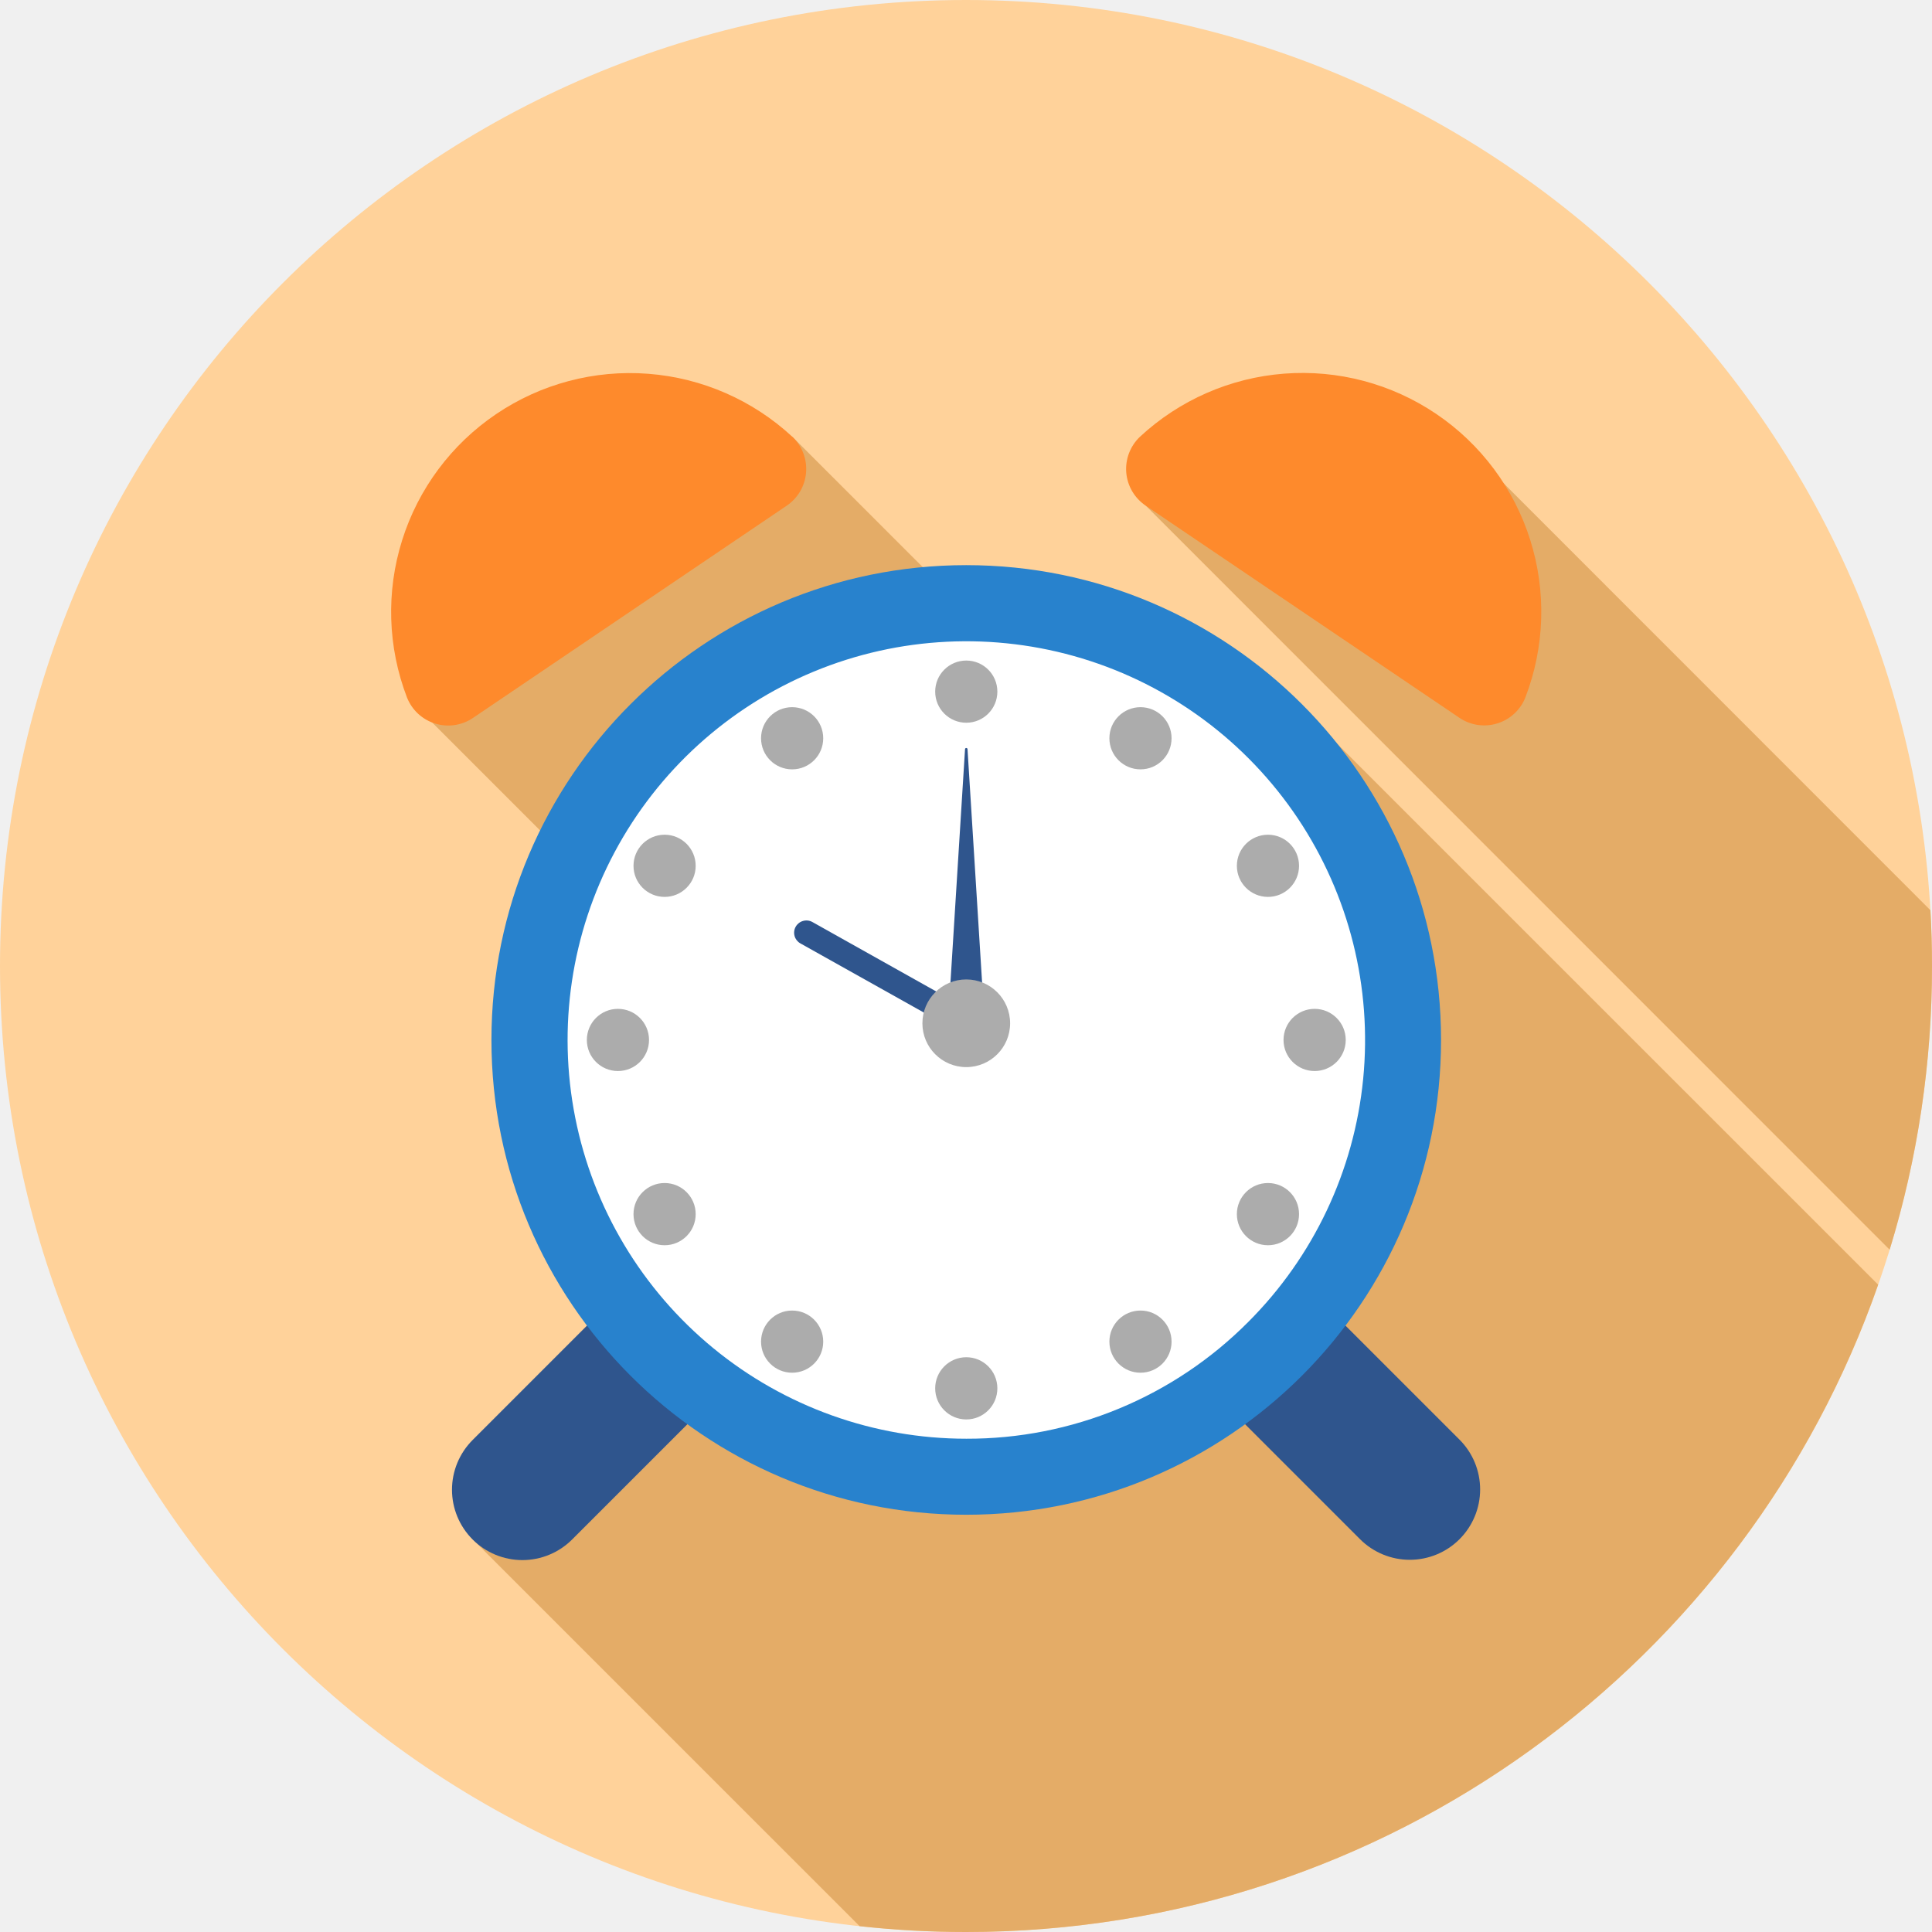
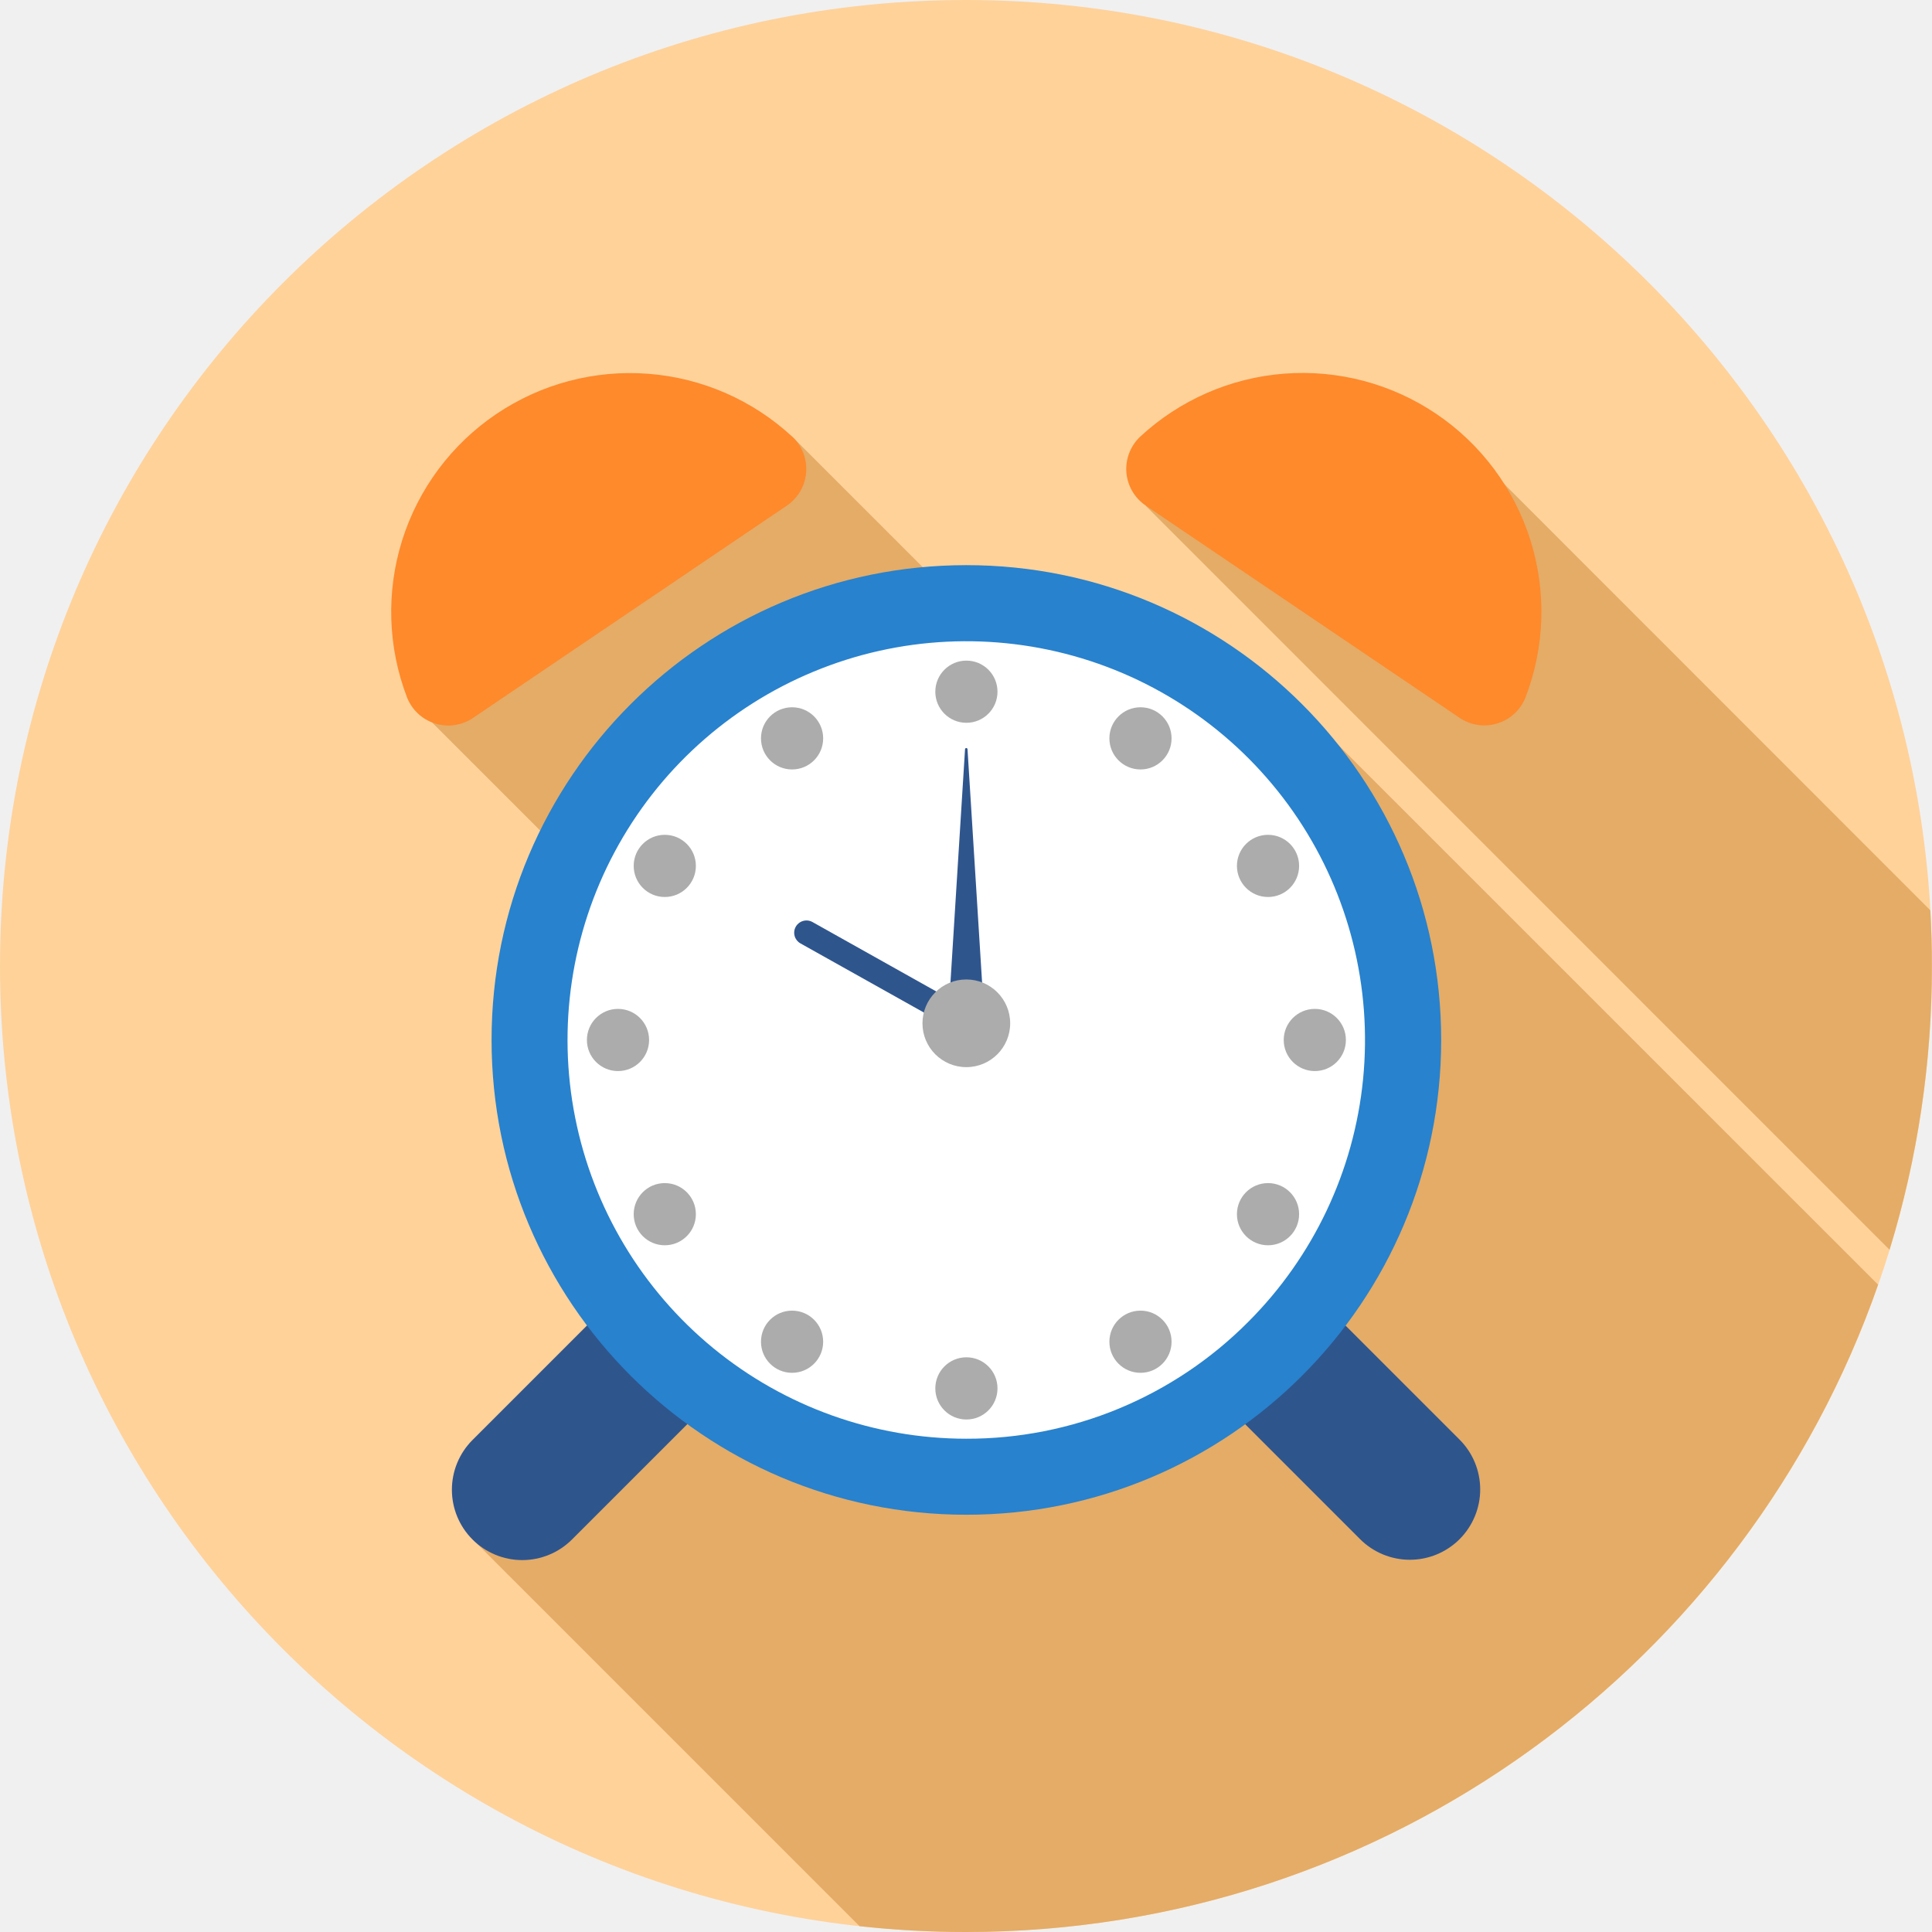
<svg xmlns="http://www.w3.org/2000/svg" width="60" height="60" viewBox="0 0 60 60" fill="none">
-   <g clip-path="url(#clip0_404_21248)">
+   <g clip-path="url(#clip0_1278_49492)">
    <path d="M30 60C46.569 60 60 46.569 60 30C60 13.431 46.569 0 30 0C13.431 0 0 13.431 0 30C0 46.569 13.431 60 30 60Z" fill="#FFD29A" />
-     <path d="M58.328 39.897C54.239 51.602 43.1 60 30 60C28.896 60 27.793 59.94 26.696 59.819L14.679 47.803L19.521 41.331C14.316 34.965 17.591 26.608 17.591 26.608L12.643 21.66L24.61 13.566L29.705 18.66L39.18 20.751L58.328 39.897Z" fill="#E4AC67" />
-     <path d="M60 30C60.003 32.986 59.56 35.956 58.685 38.811L35.582 15.703L45.014 13.326L59.951 28.268C59.984 28.841 60 29.418 60 30Z" fill="#E4AC67" />
-     <path d="M37.076 42.642L40.167 39.55L45.327 44.71C45.737 45.12 45.967 45.676 45.967 46.256C45.967 46.835 45.737 47.391 45.327 47.801C44.918 48.211 44.362 48.441 43.782 48.441C43.203 48.441 42.647 48.211 42.237 47.801L37.077 42.641L37.076 42.642Z" fill="#2F558D" />
-     <path d="M14.678 47.81C14.268 47.401 14.037 46.845 14.037 46.265C14.037 45.685 14.268 45.13 14.678 44.72L19.837 39.56L22.928 42.65L17.768 47.81C17.358 48.22 16.802 48.45 16.223 48.45C15.643 48.45 15.087 48.22 14.678 47.81Z" fill="#2F558D" />
-     <path d="M30.007 47.042C38.151 47.042 44.753 40.44 44.753 32.297C44.753 24.153 38.151 17.551 30.007 17.551C21.864 17.551 15.262 24.153 15.262 32.297C15.262 40.44 21.864 47.042 30.007 47.042Z" fill="#2882CD" />
-     <path d="M30.009 44.681C27.144 44.681 24.368 43.688 22.154 41.87C19.939 40.052 18.423 37.523 17.865 34.713C17.306 31.903 17.739 28.987 19.09 26.46C20.44 23.934 22.625 21.954 25.272 20.857C27.919 19.761 30.864 19.617 33.605 20.448C36.347 21.28 38.715 23.037 40.307 25.419C41.898 27.801 42.615 30.661 42.334 33.512C42.053 36.363 40.792 39.029 38.766 41.054C37.619 42.208 36.254 43.123 34.751 43.745C33.248 44.368 31.636 44.686 30.009 44.681Z" fill="white" />
-     <path d="M30.009 22.445C30.542 22.445 30.974 22.013 30.974 21.479C30.974 20.946 30.542 20.514 30.009 20.514C29.475 20.514 29.043 20.946 29.043 21.479C29.043 22.013 29.475 22.445 30.009 22.445Z" fill="#ACACAC" />
-     <path d="M24.6 23.893C25.134 23.893 25.566 23.461 25.566 22.927C25.566 22.394 25.134 21.962 24.6 21.962C24.067 21.962 23.635 22.394 23.635 22.927C23.635 23.461 24.067 23.893 24.6 23.893Z" fill="#ACACAC" />
-     <path d="M20.64 27.854C21.173 27.854 21.605 27.422 21.605 26.889C21.605 26.355 21.173 25.923 20.64 25.923C20.106 25.923 19.674 26.355 19.674 26.889C19.674 27.422 20.106 27.854 20.64 27.854Z" fill="#ACACAC" />
-     <path d="M19.19 33.262C19.724 33.262 20.156 32.83 20.156 32.297C20.156 31.763 19.724 31.331 19.19 31.331C18.657 31.331 18.225 31.763 18.225 32.297C18.225 32.83 18.657 33.262 19.19 33.262Z" fill="#ACACAC" />
-     <path d="M20.64 38.672C21.173 38.672 21.605 38.239 21.605 37.706C21.605 37.173 21.173 36.74 20.64 36.74C20.106 36.74 19.674 37.173 19.674 37.706C19.674 38.239 20.106 38.672 20.64 38.672Z" fill="#ACACAC" />
-     <path d="M24.6 42.631C25.134 42.631 25.566 42.199 25.566 41.666C25.566 41.133 25.134 40.7 24.6 40.7C24.067 40.7 23.635 41.133 23.635 41.666C23.635 42.199 24.067 42.631 24.6 42.631Z" fill="#ACACAC" />
-     <path d="M30.009 44.082C30.542 44.082 30.974 43.649 30.974 43.116C30.974 42.583 30.542 42.15 30.009 42.15C29.475 42.15 29.043 42.583 29.043 43.116C29.043 43.649 29.475 44.082 30.009 44.082Z" fill="#ACACAC" />
-     <path d="M35.419 42.631C35.952 42.631 36.384 42.199 36.384 41.666C36.384 41.133 35.952 40.7 35.419 40.7C34.886 40.7 34.453 41.133 34.453 41.666C34.453 42.199 34.886 42.631 35.419 42.631Z" fill="#ACACAC" />
-     <path d="M39.378 38.672C39.911 38.672 40.343 38.239 40.343 37.706C40.343 37.173 39.911 36.74 39.378 36.74C38.844 36.74 38.412 37.173 38.412 37.706C38.412 38.239 38.844 38.672 39.378 38.672Z" fill="#ACACAC" />
-     <path d="M40.827 33.262C41.36 33.262 41.793 32.83 41.793 32.297C41.793 31.763 41.36 31.331 40.827 31.331C40.294 31.331 39.861 31.763 39.861 32.297C39.861 32.83 40.294 33.262 40.827 33.262Z" fill="#ACACAC" />
-     <path d="M39.378 27.854C39.911 27.854 40.343 27.422 40.343 26.889C40.343 26.355 39.911 25.923 39.378 25.923C38.844 25.923 38.412 26.355 38.412 26.889C38.412 27.422 38.844 27.854 39.378 27.854Z" fill="#ACACAC" />
-     <path d="M35.419 23.893C35.952 23.893 36.384 23.461 36.384 22.927C36.384 22.394 35.952 21.962 35.419 21.962C34.886 21.962 34.453 22.394 34.453 22.927C34.453 23.461 34.886 23.893 35.419 23.893Z" fill="#ACACAC" />
-     <path d="M30.579 31.779H29.438L29.97 23.267C29.97 23.257 29.974 23.247 29.981 23.24C29.988 23.233 29.998 23.229 30.008 23.229C30.018 23.229 30.028 23.233 30.035 23.24C30.043 23.247 30.047 23.257 30.047 23.267L30.579 31.779Z" fill="#2F558D" />
-     <path d="M29.898 31.252L29.481 31.888L24.855 29.297C24.811 29.272 24.773 29.239 24.742 29.2C24.712 29.161 24.689 29.116 24.676 29.068C24.663 29.02 24.659 28.969 24.665 28.92C24.671 28.87 24.687 28.822 24.712 28.779C24.762 28.691 24.844 28.627 24.942 28.6C25.039 28.573 25.143 28.585 25.231 28.635L29.898 31.252Z" fill="#2F558D" />
-     <path d="M30.008 33.14C30.76 33.14 31.37 32.531 31.37 31.779C31.37 31.027 30.76 30.417 30.008 30.417C29.256 30.417 28.646 31.027 28.646 31.779C28.646 32.531 29.256 33.14 30.008 33.14Z" fill="#ACACAC" />
-     <path d="M24.434 15.703C24.604 15.587 24.747 15.435 24.85 15.258C24.954 15.08 25.017 14.881 25.033 14.676C25.05 14.471 25.021 14.265 24.947 14.073C24.874 13.881 24.758 13.708 24.609 13.566C23.381 12.427 21.803 11.736 20.132 11.608C18.461 11.479 16.797 11.92 15.409 12.859C14.021 13.797 12.991 15.178 12.489 16.777C11.986 18.375 12.039 20.096 12.639 21.66C12.715 21.853 12.833 22.025 12.984 22.166C13.136 22.306 13.317 22.41 13.514 22.471C13.711 22.532 13.92 22.547 14.124 22.517C14.328 22.486 14.523 22.41 14.693 22.293L24.434 15.703Z" fill="#FE8A2C" />
-     <path d="M35.581 15.704C35.41 15.588 35.266 15.436 35.162 15.258C35.057 15.08 34.994 14.881 34.977 14.676C34.96 14.47 34.99 14.263 35.064 14.07C35.138 13.878 35.254 13.704 35.404 13.562C36.632 12.423 38.21 11.732 39.88 11.604C41.551 11.475 43.216 11.916 44.604 12.855C45.992 13.793 47.021 15.174 47.524 16.773C48.027 18.371 47.974 20.092 47.373 21.657C47.298 21.849 47.18 22.021 47.028 22.162C46.877 22.302 46.696 22.406 46.498 22.467C46.301 22.528 46.093 22.543 45.889 22.513C45.684 22.482 45.49 22.406 45.319 22.289L35.581 15.704Z" fill="#FE8A2C" />
+     <path d="M58.326 39.897C54.237 51.602 43.098 60 29.998 60C28.894 60 27.791 59.94 26.694 59.819L14.677 47.803L19.52 41.331C14.314 34.965 17.59 26.608 17.59 26.608L12.641 21.66L24.608 13.566L29.703 18.66L39.178 20.751L58.326 39.897Z" fill="#E4AC67" />
+     <path d="M59.996 30.002C59.999 32.988 59.556 35.958 58.682 38.813L35.578 15.705L45.011 13.328L59.947 28.27C59.98 28.843 59.996 29.42 59.996 30.002Z" fill="#E4AC67" />
+     <path d="M37.078 42.641L40.169 39.549L45.329 44.709C45.739 45.119 45.969 45.675 45.969 46.255C45.969 46.834 45.739 47.39 45.329 47.8C44.919 48.21 44.364 48.44 43.784 48.44C43.205 48.44 42.649 48.21 42.239 47.8L37.079 42.64L37.078 42.641Z" fill="#2F558D" />
+     <path d="M14.674 47.81C14.264 47.401 14.034 46.845 14.034 46.265C14.034 45.685 14.264 45.13 14.674 44.72L19.834 39.56L22.924 42.65L17.764 47.81C17.354 48.22 16.798 48.45 16.219 48.45C15.639 48.45 15.083 48.22 14.674 47.81Z" fill="#2F558D" />
+     <path d="M30.011 47.042C38.155 47.042 44.757 40.44 44.757 32.297C44.757 24.153 38.155 17.551 30.011 17.551C21.867 17.551 15.266 24.153 15.266 32.297C15.266 40.44 21.867 47.042 30.011 47.042Z" fill="#2882CD" />
+     <path d="M30.007 44.681C27.142 44.68 24.366 43.687 22.152 41.869C19.937 40.051 18.422 37.522 17.863 34.712C17.304 31.902 17.737 28.986 19.088 26.459C20.438 23.933 22.623 21.953 25.27 20.857C27.917 19.76 30.862 19.616 33.603 20.447C36.345 21.279 38.713 23.036 40.305 25.418C41.896 27.8 42.613 30.66 42.332 33.511C42.051 36.362 40.79 39.028 38.764 41.053C37.617 42.207 36.252 43.121 34.749 43.744C33.246 44.367 31.634 44.685 30.007 44.681Z" fill="white" />
+     <path d="M30.012 22.447C30.546 22.447 30.978 22.015 30.978 21.481C30.978 20.948 30.546 20.516 30.012 20.516C29.479 20.516 29.047 20.948 29.047 21.481C29.047 22.015 29.479 22.447 30.012 22.447Z" fill="#ACACAC" />
+     <path d="M24.598 23.896C25.132 23.896 25.564 23.464 25.564 22.93C25.564 22.397 25.132 21.965 24.598 21.965C24.065 21.965 23.633 22.397 23.633 22.93C23.633 23.464 24.065 23.896 24.598 23.896Z" fill="#ACACAC" />
+     <path d="M20.645 27.857C21.179 27.857 21.611 27.425 21.611 26.891C21.611 26.358 21.179 25.926 20.645 25.926C20.112 25.926 19.68 26.358 19.68 26.891C19.68 27.425 20.112 27.857 20.645 27.857Z" fill="#ACACAC" />
+     <path d="M19.192 33.263C19.726 33.263 20.158 32.831 20.158 32.298C20.158 31.764 19.726 31.332 19.192 31.332C18.659 31.332 18.227 31.764 18.227 32.298C18.227 32.831 18.659 33.263 19.192 33.263Z" fill="#ACACAC" />
+     <path d="M20.645 38.673C21.179 38.673 21.611 38.241 21.611 37.708C21.611 37.175 21.179 36.742 20.645 36.742C20.112 36.742 19.68 37.175 19.68 37.708C19.68 38.241 20.112 38.673 20.645 38.673Z" fill="#ACACAC" />
+     <path d="M24.598 42.634C25.132 42.634 25.564 42.202 25.564 41.669C25.564 41.135 25.132 40.703 24.598 40.703C24.065 40.703 23.633 41.135 23.633 41.669C23.633 42.202 24.065 42.634 24.598 42.634Z" fill="#ACACAC" />
+     <path d="M30.012 44.084C30.546 44.084 30.978 43.651 30.978 43.118C30.978 42.585 30.546 42.152 30.012 42.152C29.479 42.152 29.047 42.585 29.047 43.118C29.047 43.651 29.479 44.084 30.012 44.084Z" fill="#ACACAC" />
+     <path d="M35.419 42.634C35.952 42.634 36.384 42.202 36.384 41.669C36.384 41.135 35.952 40.703 35.419 40.703C34.886 40.703 34.453 41.135 34.453 41.669C34.453 42.202 34.886 42.634 35.419 42.634Z" fill="#ACACAC" />
+     <path d="M39.38 38.673C39.913 38.673 40.345 38.241 40.345 37.708C40.345 37.175 39.913 36.742 39.38 36.742C38.846 36.742 38.414 37.175 38.414 37.708C38.414 38.241 38.846 38.673 39.38 38.673Z" fill="#ACACAC" />
+     <path d="M40.833 33.263C41.366 33.263 41.798 32.831 41.798 32.298C41.798 31.764 41.366 31.332 40.833 31.332C40.3 31.332 39.867 31.764 39.867 32.298C39.867 32.831 40.3 33.263 40.833 33.263Z" fill="#ACACAC" />
+     <path d="M39.38 27.857C39.913 27.857 40.345 27.425 40.345 26.891C40.345 26.358 39.913 25.926 39.38 25.926C38.846 25.926 38.414 26.358 38.414 26.891C38.414 27.425 38.846 27.857 39.38 27.857Z" fill="#ACACAC" />
+     <path d="M35.419 23.896C35.952 23.896 36.384 23.464 36.384 22.93C36.384 22.397 35.952 21.965 35.419 21.965C34.886 21.965 34.453 22.397 34.453 22.93C34.453 23.464 34.886 23.896 35.419 23.896Z" fill="#ACACAC" />
+     <path d="M30.579 31.78H29.438L29.97 23.269C29.97 23.259 29.974 23.249 29.981 23.242C29.988 23.235 29.998 23.23 30.008 23.23C30.018 23.23 30.028 23.235 30.035 23.242C30.043 23.249 30.047 23.259 30.047 23.269L30.579 31.78Z" fill="#2F558D" />
+     <path d="M29.9 31.252L29.483 31.888L24.857 29.297C24.813 29.272 24.775 29.239 24.744 29.2C24.714 29.161 24.691 29.116 24.678 29.068C24.665 29.02 24.661 28.969 24.667 28.92C24.673 28.87 24.689 28.822 24.714 28.779C24.764 28.691 24.846 28.627 24.944 28.6C25.041 28.573 25.145 28.585 25.233 28.635L29.9 31.252Z" fill="#2F558D" />
+     <path d="M30.01 33.141C30.762 33.141 31.372 32.532 31.372 31.78C31.372 31.028 30.762 30.418 30.01 30.418C29.258 30.418 28.648 31.028 28.648 31.78C28.648 32.532 29.258 33.141 30.01 33.141Z" fill="#ACACAC" />
+     <path d="M24.436 15.703C24.606 15.587 24.748 15.435 24.852 15.258C24.956 15.08 25.019 14.881 25.035 14.676C25.052 14.471 25.023 14.265 24.949 14.073C24.876 13.881 24.76 13.708 24.61 13.566C23.382 12.427 21.805 11.736 20.134 11.608C18.463 11.479 16.799 11.92 15.411 12.859C14.023 13.797 12.993 15.178 12.49 16.777C11.988 18.375 12.041 20.096 12.641 21.66C12.717 21.853 12.835 22.025 12.986 22.166C13.138 22.306 13.319 22.41 13.516 22.471C13.713 22.532 13.922 22.547 14.126 22.517C14.33 22.486 14.525 22.41 14.695 22.293L24.436 15.703Z" fill="#FE8A2C" />
+     <path d="M35.585 15.704C35.413 15.588 35.27 15.436 35.166 15.258C35.061 15.08 34.998 14.881 34.981 14.676C34.964 14.47 34.994 14.263 35.068 14.07C35.142 13.878 35.258 13.704 35.408 13.562C36.636 12.423 38.214 11.732 39.884 11.604C41.555 11.475 43.22 11.916 44.608 12.855C45.996 13.793 47.025 15.174 47.528 16.773C48.031 18.371 47.978 20.092 47.377 21.657C47.302 21.849 47.184 22.021 47.032 22.162C46.881 22.302 46.7 22.406 46.502 22.467C46.305 22.528 46.097 22.543 45.892 22.513C45.688 22.482 45.494 22.406 45.323 22.289L35.585 15.704Z" fill="#FE8A2C" />
  </g>
  <defs>
-     <clipPath id="clip0_404_21248">
+     <clipPath id="clip0_1278_49492">
      <rect width="60" height="60" fill="white" />
    </clipPath>
  </defs>
</svg>
